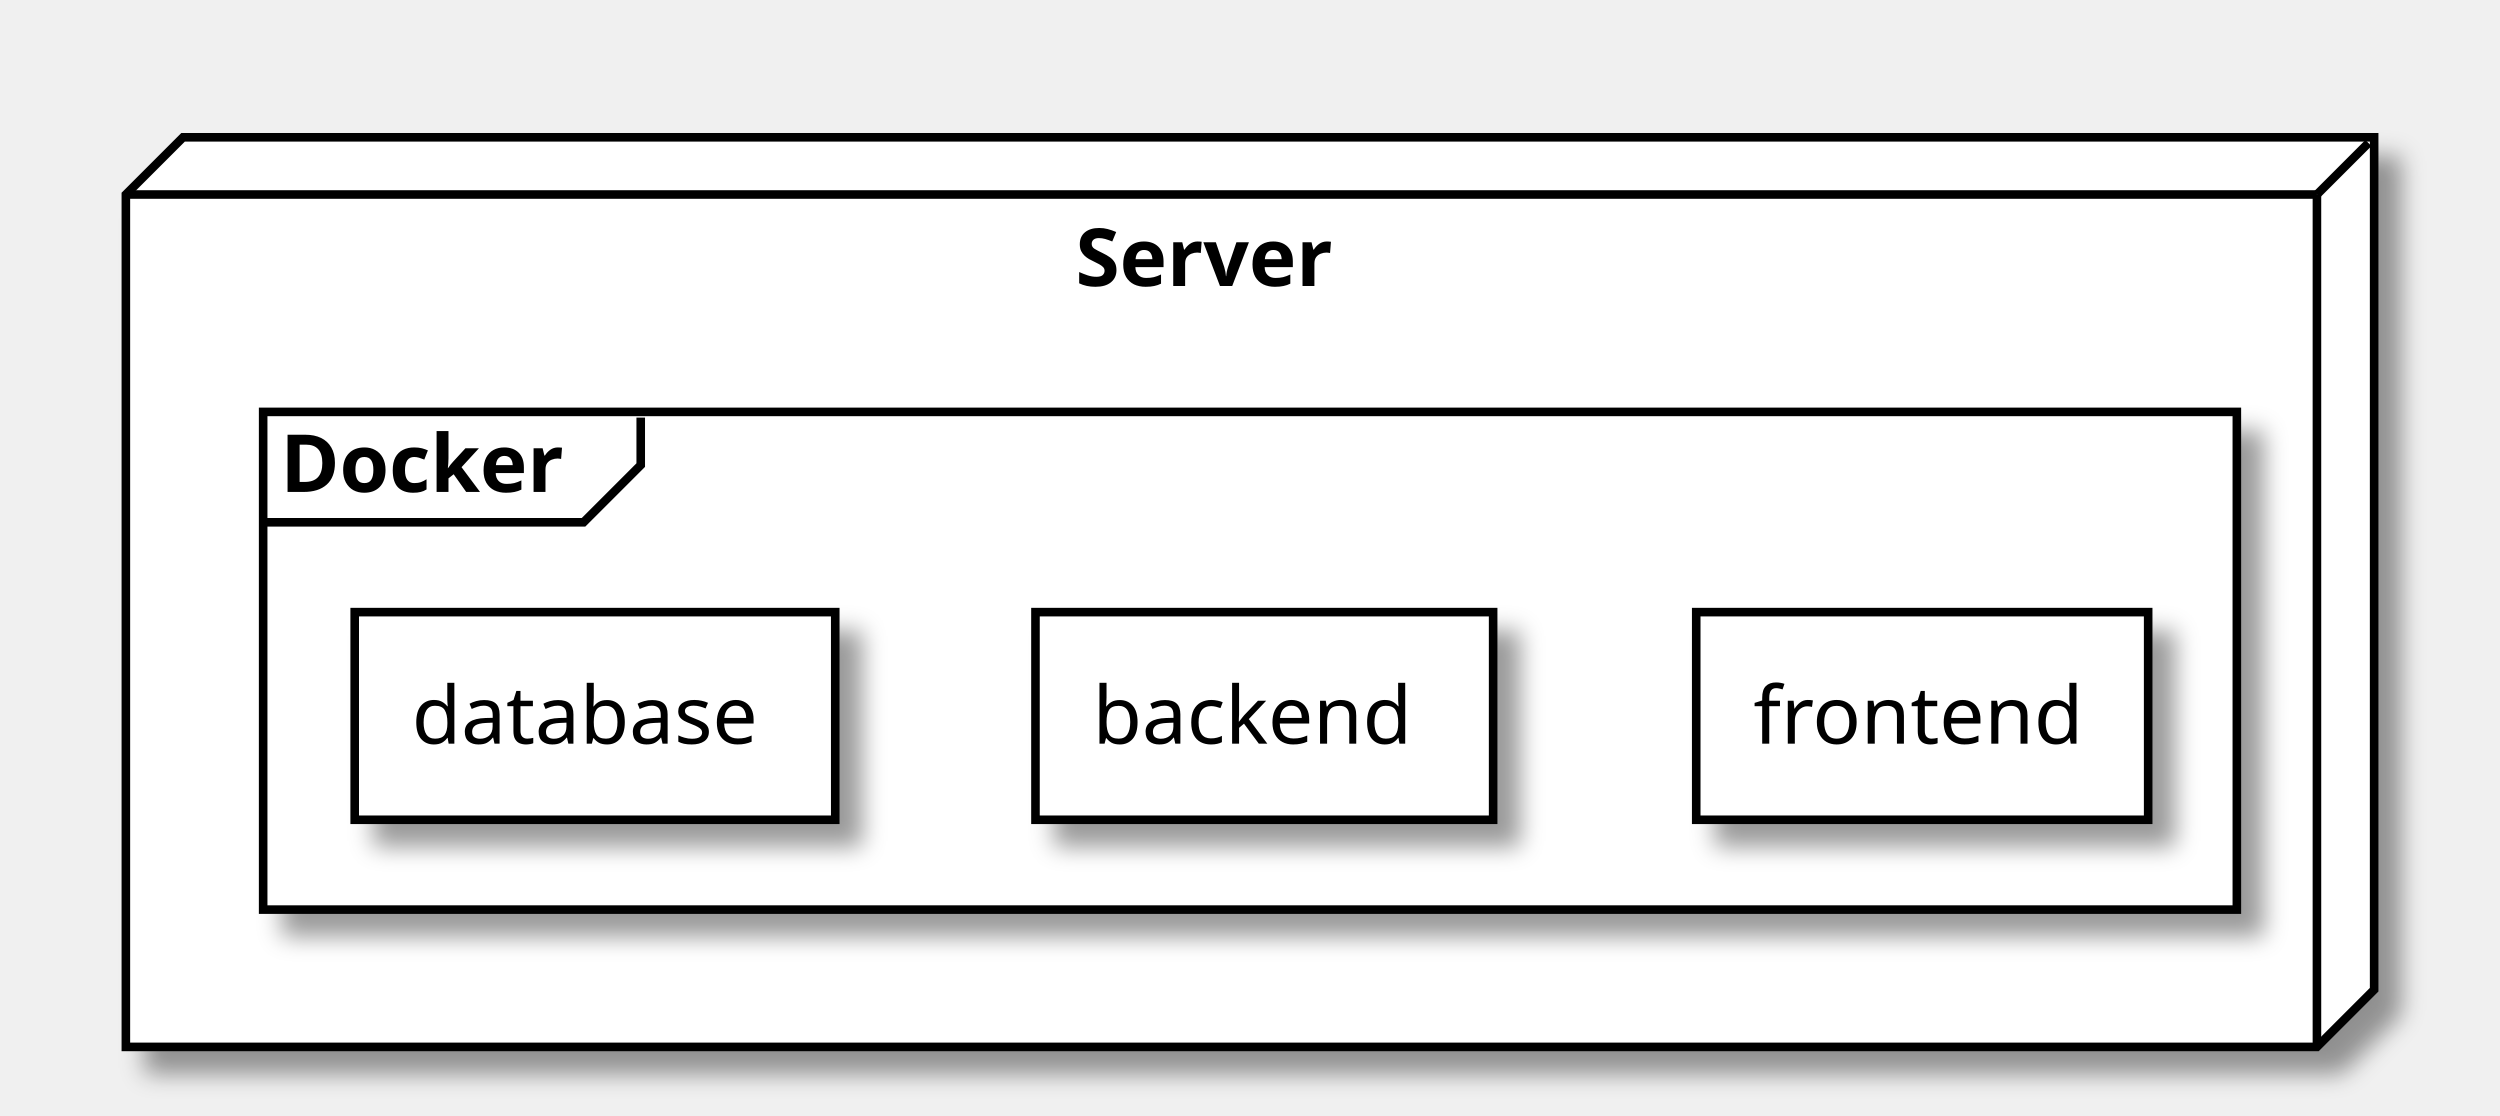
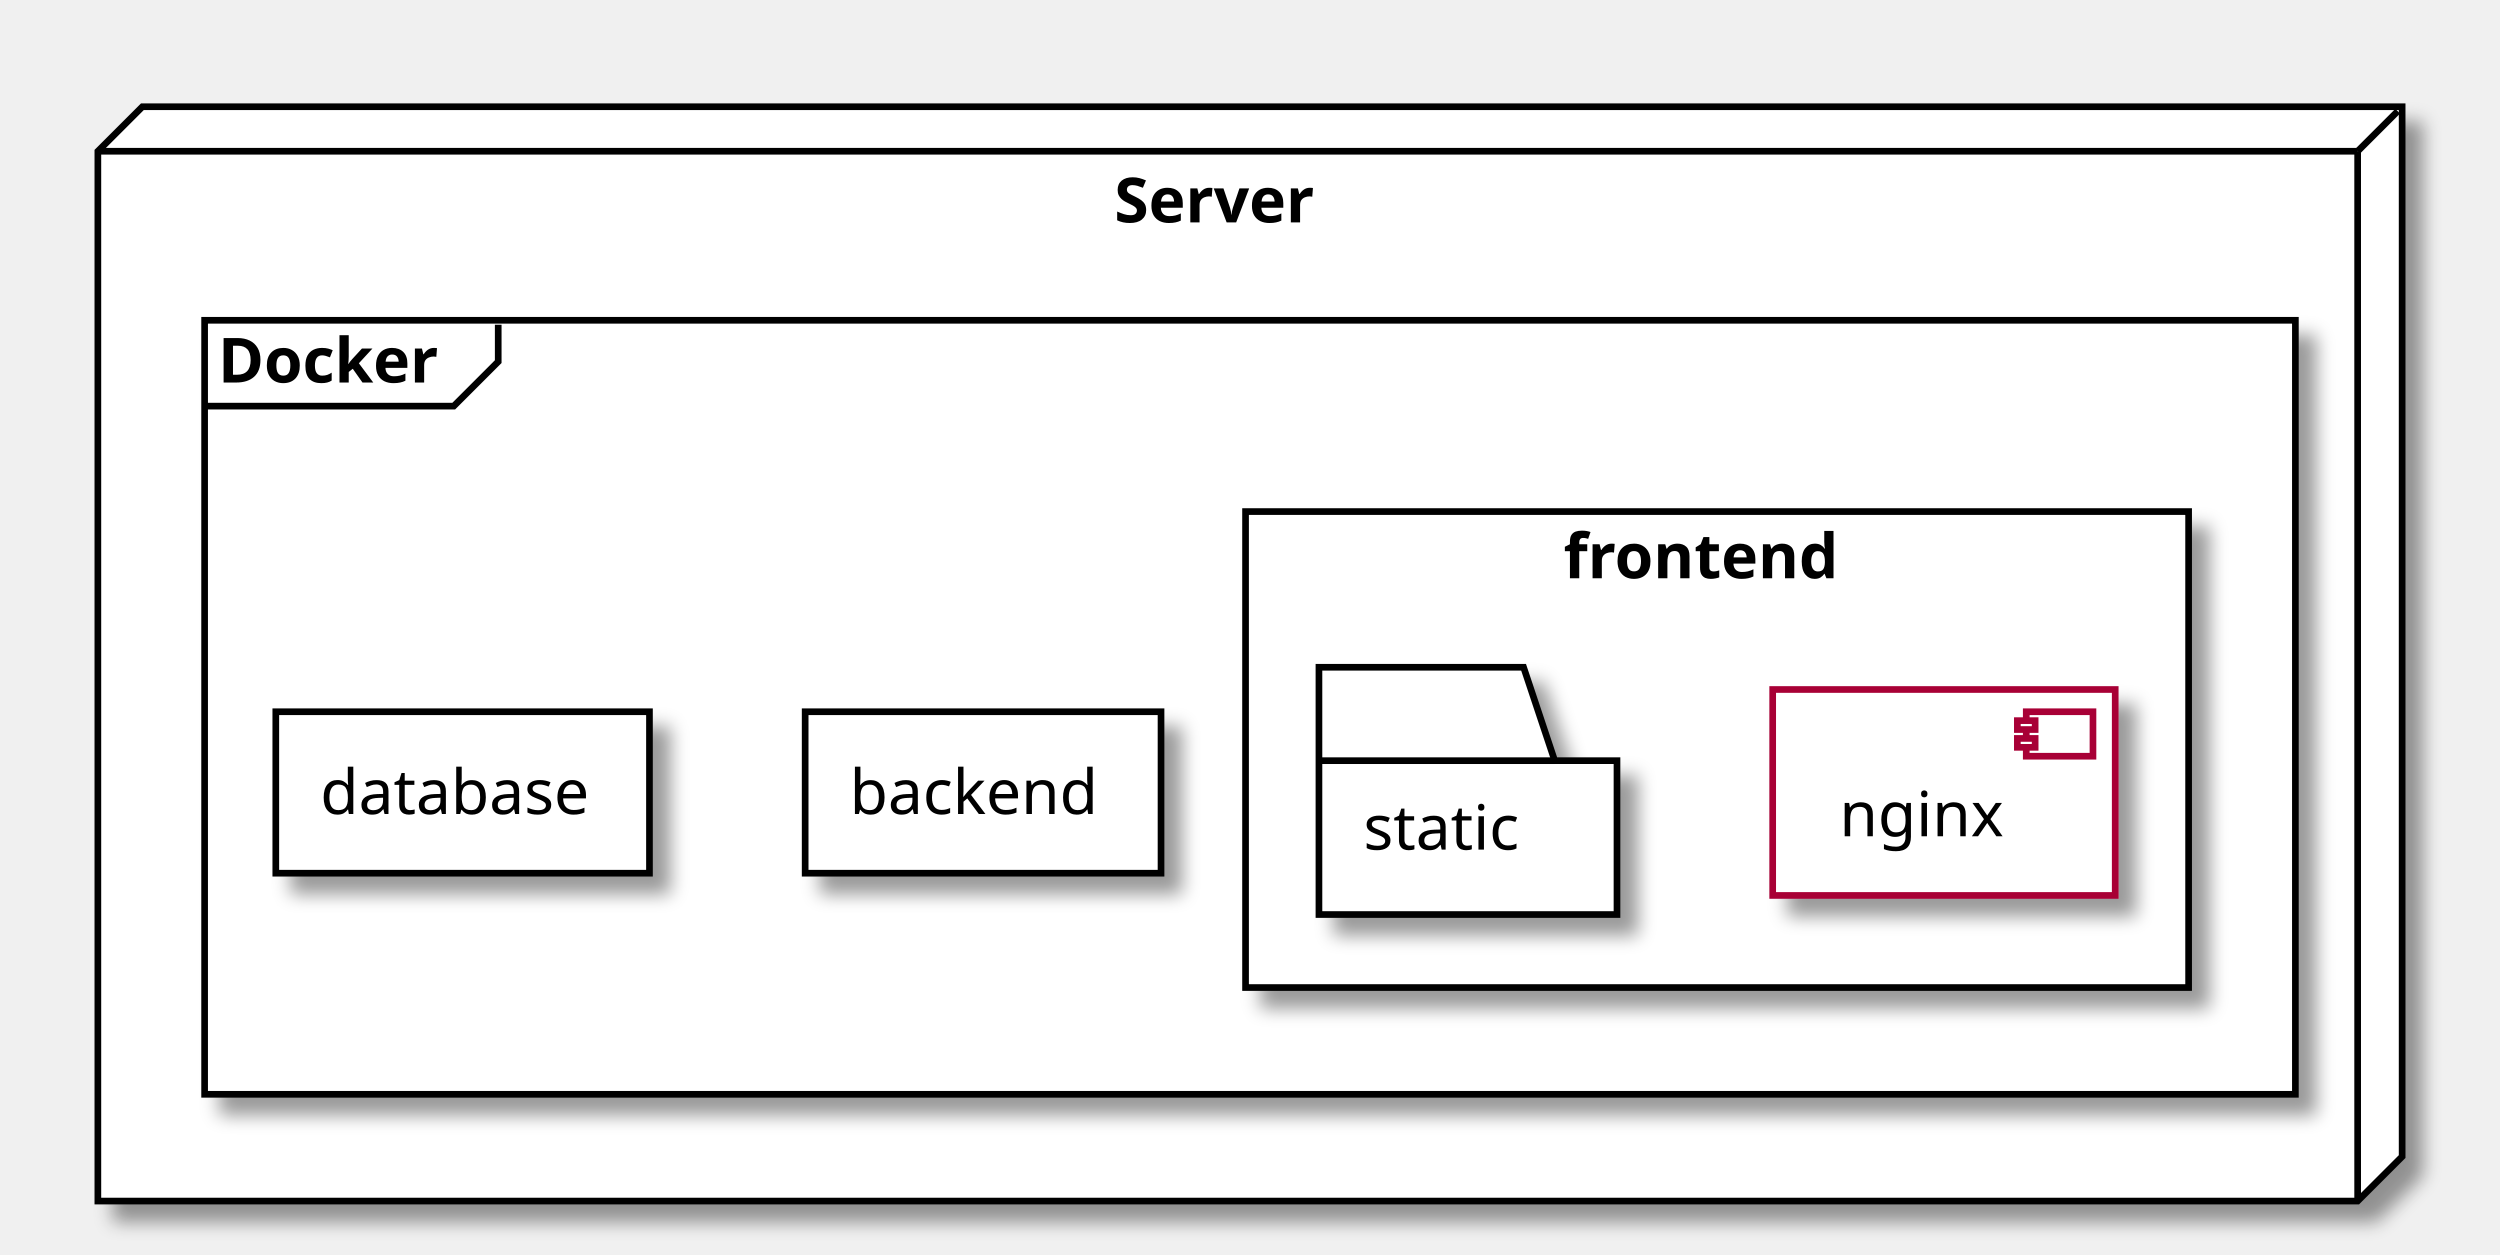
- <svg xmlns="http://www.w3.org/2000/svg" contentScriptType="application/ecmascript" contentStyleType="text/css" height="195px" preserveAspectRatio="none" style="width:437px;height:195px;" version="1.1" viewBox="0 0 437 195" width="437px" zoomAndPan="magnify">
+ <svg xmlns="http://www.w3.org/2000/svg" contentScriptType="application/ecmascript" contentStyleType="text/css" height="282px" preserveAspectRatio="none" style="width:562px;height:282px;" version="1.1" viewBox="0 0 562 282" width="562px" zoomAndPan="magnify">
  <defs>
-     <filter height="300%" id="f1ji1k5phon4k2" width="300%" x="-1" y="-1">
+     <filter height="300%" id="fgi7an5chugss" width="300%" x="-1" y="-1">
      <feGaussianBlur result="blurOut" stdDeviation="2.0" />
      <feColorMatrix in="blurOut" result="blurOut2" type="matrix" values="0 0 0 0 0 0 0 0 0 0 0 0 0 0 0 0 0 0 .4 0" />
      <feOffset dx="4.0" dy="4.0" in="blurOut2" result="blurOut3" />
      <feBlend in="SourceGraphic" in2="blurOut3" mode="normal" />
    </filter>
  </defs>
  <g>
-     <polygon fill="#FFFFFF" filter="url(#f1ji1k5phon4k2)" points="22,34,32,24,415,24,415,173,405,183,22,183,22,34" style="stroke: #000000; stroke-width: 1.5;" />
-     <line style="stroke: #000000; stroke-width: 1.5;" x1="405" x2="414" y1="34" y2="25" />
-     <line style="stroke: #000000; stroke-width: 1.5;" x1="22" x2="405" y1="34" y2="34" />
-     <line style="stroke: #000000; stroke-width: 1.5;" x1="405" x2="405" y1="34" y2="183" />
-     <text fill="#000000" font-family="sans-serif" font-size="14" font-weight="bold" lengthAdjust="spacingAndGlyphs" textLength="53" x="188" y="49.995">Server</text>
-     <rect fill="#FFFFFF" filter="url(#f1ji1k5phon4k2)" height="87" style="stroke: #000000; stroke-width: 1.5;" width="345" x="46" y="72" />
+     <polygon fill="#FFFFFF" filter="url(#fgi7an5chugss)" points="22,34,32,24,540,24,540,260,530,270,22,270,22,34" style="stroke: #000000; stroke-width: 1.5;" />
+     <line style="stroke: #000000; stroke-width: 1.5;" x1="530" x2="539" y1="34" y2="25" />
+     <line style="stroke: #000000; stroke-width: 1.5;" x1="22" x2="530" y1="34" y2="34" />
+     <line style="stroke: #000000; stroke-width: 1.5;" x1="530" x2="530" y1="34" y2="270" />
+     <text fill="#000000" font-family="sans-serif" font-size="14" font-weight="bold" lengthAdjust="spacingAndGlyphs" textLength="53" x="250.5" y="49.995">Server</text>
+     <rect fill="#FFFFFF" filter="url(#fgi7an5chugss)" height="174" style="stroke: #000000; stroke-width: 1.5;" width="470" x="46" y="72" />
    <path d="M112,73 L112,81.297 L102,91.297 L46,91.297 " fill="none" style="stroke: #000000; stroke-width: 1.5;" />
    <text fill="#000000" font-family="sans-serif" font-size="14" font-weight="bold" lengthAdjust="spacingAndGlyphs" textLength="56" x="49" y="85.995">Docker</text>
-     <rect fill="#FFFFFF" filter="url(#f1ji1k5phon4k2)" height="36.297" style="stroke: #000000; stroke-width: 1.5;" width="79" x="296.5" y="107" />
-     <text fill="#000000" font-family="sans-serif" font-size="14" lengthAdjust="spacingAndGlyphs" textLength="59" x="306.5" y="129.995">frontend</text>
-     <rect fill="#FFFFFF" filter="url(#f1ji1k5phon4k2)" height="36.297" style="stroke: #000000; stroke-width: 1.5;" width="80" x="181" y="107" />
-     <text fill="#000000" font-family="sans-serif" font-size="14" lengthAdjust="spacingAndGlyphs" textLength="60" x="191" y="129.995">backend</text>
-     <rect fill="#FFFFFF" filter="url(#f1ji1k5phon4k2)" height="36.297" style="stroke: #000000; stroke-width: 1.5;" width="84" x="62" y="107" />
-     <text fill="#000000" font-family="sans-serif" font-size="14" lengthAdjust="spacingAndGlyphs" textLength="64" x="72" y="129.995">database</text>
+     <rect fill="#FFFFFF" filter="url(#fgi7an5chugss)" height="107" style="stroke: #000000; stroke-width: 1.5;" width="212" x="280" y="115" />
+     <text fill="#000000" font-family="sans-serif" font-size="14" font-weight="bold" lengthAdjust="spacingAndGlyphs" textLength="69" x="351.5" y="129.995">frontend</text>
+     <rect fill="#FFFFFF" filter="url(#fgi7an5chugss)" height="46.297" style="stroke: #A80036; stroke-width: 1.5;" width="77" x="398.5" y="155" />
+     <rect fill="#FFFFFF" height="10" style="stroke: #A80036; stroke-width: 1.5;" width="15" x="455.5" y="160" />
+     <rect fill="#FFFFFF" height="2" style="stroke: #A80036; stroke-width: 1.5;" width="4" x="453.5" y="162" />
+     <rect fill="#FFFFFF" height="2" style="stroke: #A80036; stroke-width: 1.5;" width="4" x="453.5" y="166" />
+     <text fill="#000000" font-family="sans-serif" font-size="14" lengthAdjust="spacingAndGlyphs" textLength="37" x="413.5" y="187.995">nginx</text>
+     <polygon fill="#FFFFFF" filter="url(#fgi7an5chugss)" points="296.5,150,342.5,150,349.5,171,363.5,171,363.5,205.594,296.5,205.594,296.5,150" style="stroke: #000000; stroke-width: 1.5;" />
+     <line style="stroke: #000000; stroke-width: 1.5;" x1="296.5" x2="349.5" y1="171" y2="171" />
+     <text fill="#000000" font-family="sans-serif" font-size="14" lengthAdjust="spacingAndGlyphs" textLength="37" x="306.5" y="190.995">static</text>
+     <rect fill="#FFFFFF" filter="url(#fgi7an5chugss)" height="36.297" style="stroke: #000000; stroke-width: 1.5;" width="80" x="181" y="160" />
+     <text fill="#000000" font-family="sans-serif" font-size="14" lengthAdjust="spacingAndGlyphs" textLength="60" x="191" y="182.995">backend</text>
+     <rect fill="#FFFFFF" filter="url(#fgi7an5chugss)" height="36.297" style="stroke: #000000; stroke-width: 1.5;" width="84" x="62" y="160" />
+     <text fill="#000000" font-family="sans-serif" font-size="14" lengthAdjust="spacingAndGlyphs" textLength="64" x="72" y="182.995">database</text>
  </g>
</svg>
